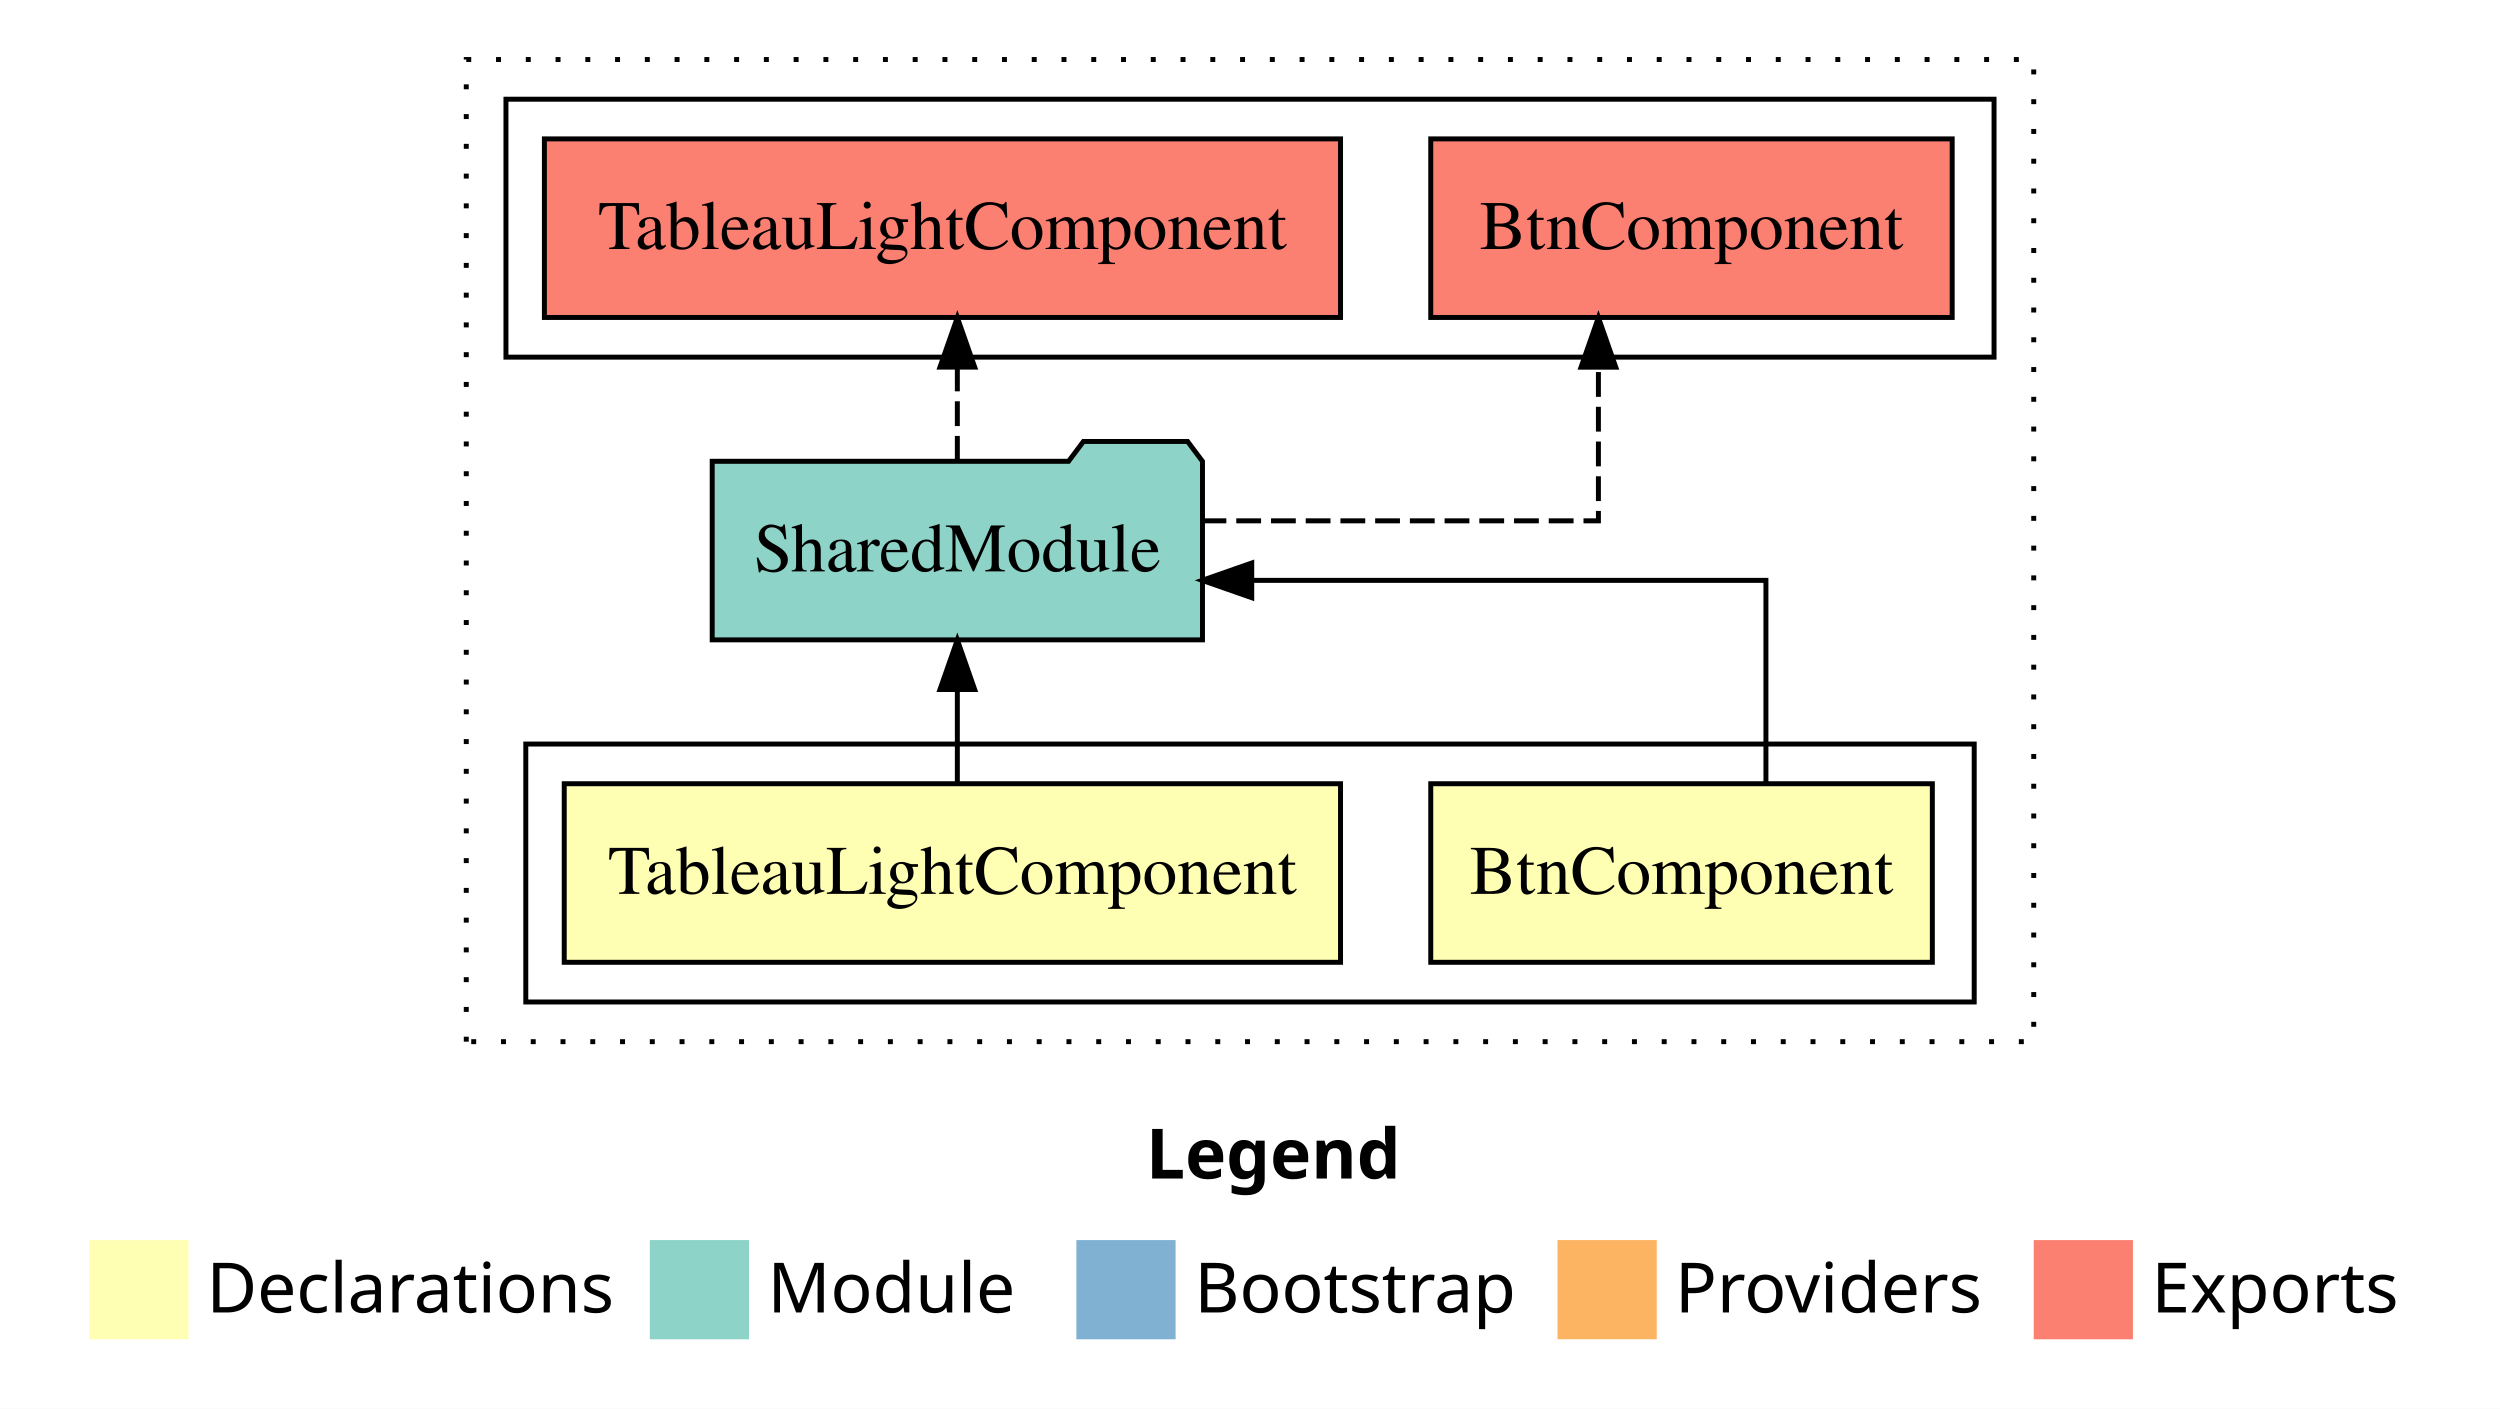
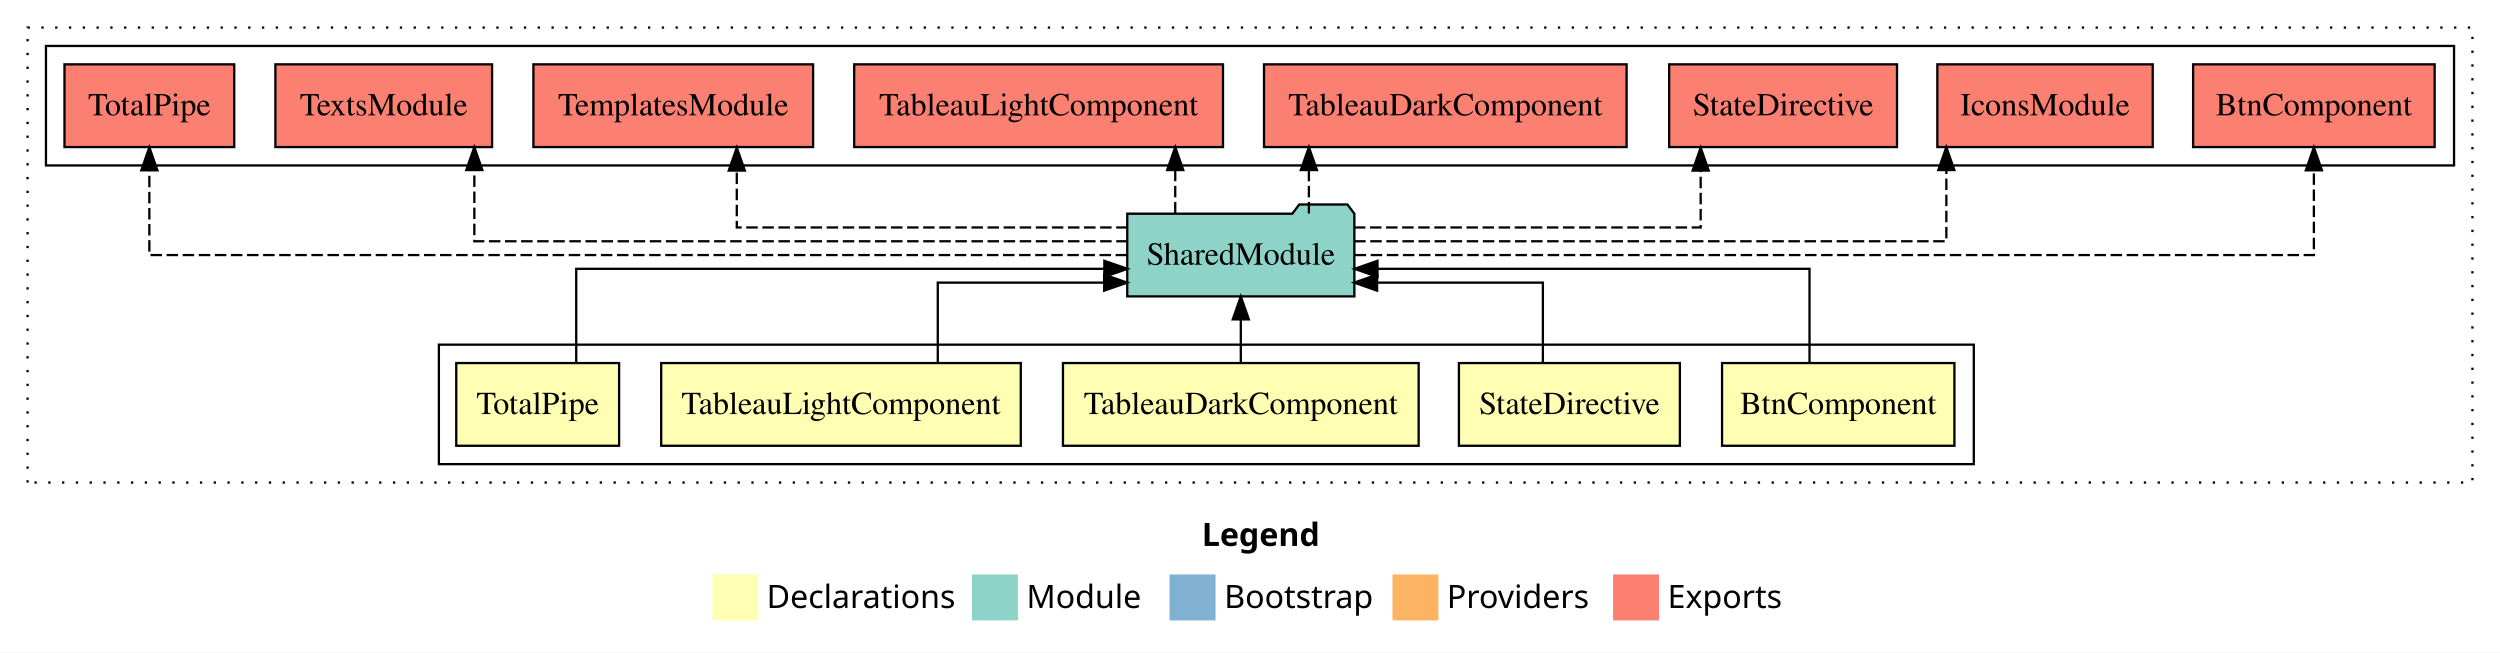
- <svg xmlns="http://www.w3.org/2000/svg" width="504pt" height="284pt" viewBox="0.00 0.00 504.00 284.00">
+ <svg xmlns="http://www.w3.org/2000/svg" width="1088pt" height="284pt" viewBox="0.00 0.00 1088.00 284.00">
  <g id="graph0" class="graph" transform="scale(1 1) rotate(0) translate(4 280)">
-     <polygon fill="white" stroke="transparent" points="-4,4 -4,-280 500,-280 500,4 -4,4" />
-     <text text-anchor="start" x="227.01" y="-42.4" font-family="sans-serif" font-weight="bold" font-size="14.00">Legend</text>
-     <polygon fill="#ffffb3" stroke="transparent" points="14,-10 14,-30 34,-30 34,-10 14,-10" />
-     <text text-anchor="start" x="37.63" y="-15.4" font-family="sans-serif" font-size="14.00">  Declarations</text>
-     <polygon fill="#8dd3c7" stroke="transparent" points="127,-10 127,-30 147,-30 147,-10 127,-10" />
-     <text text-anchor="start" x="150.73" y="-15.4" font-family="sans-serif" font-size="14.00">  Module</text>
-     <polygon fill="#80b1d3" stroke="transparent" points="213,-10 213,-30 233,-30 233,-10 213,-10" />
-     <text text-anchor="start" x="236.78" y="-15.4" font-family="sans-serif" font-size="14.00">  Bootstrap</text>
-     <polygon fill="#fdb462" stroke="transparent" points="310,-10 310,-30 330,-30 330,-10 310,-10" />
-     <text text-anchor="start" x="333.67" y="-15.4" font-family="sans-serif" font-size="14.00">  Providers</text>
-     <polygon fill="#fb8072" stroke="transparent" points="406,-10 406,-30 426,-30 426,-10 406,-10" />
-     <text text-anchor="start" x="429.73" y="-15.4" font-family="sans-serif" font-size="14.00">  Exports</text>
+     <polygon fill="white" stroke="transparent" points="-4,4 -4,-280 1084,-280 1084,4 -4,4" />
+     <text text-anchor="start" x="519.01" y="-42.4" font-family="sans-serif" font-weight="bold" font-size="14.00">Legend</text>
+     <polygon fill="#ffffb3" stroke="transparent" points="306,-10 306,-30 326,-30 326,-10 306,-10" />
+     <text text-anchor="start" x="329.63" y="-15.4" font-family="sans-serif" font-size="14.00">  Declarations</text>
+     <polygon fill="#8dd3c7" stroke="transparent" points="419,-10 419,-30 439,-30 439,-10 419,-10" />
+     <text text-anchor="start" x="442.73" y="-15.4" font-family="sans-serif" font-size="14.00">  Module</text>
+     <polygon fill="#80b1d3" stroke="transparent" points="505,-10 505,-30 525,-30 525,-10 505,-10" />
+     <text text-anchor="start" x="528.78" y="-15.4" font-family="sans-serif" font-size="14.00">  Bootstrap</text>
+     <polygon fill="#fdb462" stroke="transparent" points="602,-10 602,-30 622,-30 622,-10 602,-10" />
+     <text text-anchor="start" x="625.67" y="-15.4" font-family="sans-serif" font-size="14.00">  Providers</text>
+     <polygon fill="#fb8072" stroke="transparent" points="698,-10 698,-30 718,-30 718,-10 698,-10" />
+     <text text-anchor="start" x="721.73" y="-15.4" font-family="sans-serif" font-size="14.00">  Exports</text>
    <g id="clust1" class="cluster">
-       <polygon fill="none" stroke="black" stroke-dasharray="1,5" points="90,-70 90,-268 406,-268 406,-70 90,-70" />
-     </g>
-     <g id="clust6" class="cluster">
-       <polygon fill="none" stroke="black" points="98,-208 98,-260 398,-260 398,-208 98,-208" />
+       <polygon fill="none" stroke="black" stroke-dasharray="1,5" points="8,-70 8,-268 1072,-268 1072,-70 8,-70" />
    </g>
    <g id="clust2" class="cluster">
-       <polygon fill="none" stroke="black" points="102,-78 102,-130 394,-130 394,-78 102,-78" />
+       <polygon fill="none" stroke="black" points="187,-78 187,-130 855,-130 855,-78 187,-78" />
+     </g>
+     <g id="clust9" class="cluster">
+       <polygon fill="none" stroke="black" points="16,-208 16,-260 1064,-260 1064,-208 16,-208" />
    </g>
    <g id="node1" class="node">
-       <polygon fill="#ffffb3" stroke="black" points="385.56,-122 284.44,-122 284.44,-86 385.56,-86 385.56,-122" />
-       <text text-anchor="middle" x="335" y="-99.8" font-family="Times,serif" font-size="14.00">BtnComponent</text>
+       <polygon fill="#ffffb3" stroke="black" points="846.56,-122 745.44,-122 745.44,-86 846.56,-86 846.56,-122" />
+       <text text-anchor="middle" x="796" y="-99.8" font-family="Times,serif" font-size="14.00">BtnComponent</text>
+     </g>
+     <g id="node6" class="node">
+       <polygon fill="#8dd3c7" stroke="black" points="585.42,-187 582.42,-191 561.42,-191 558.42,-187 486.58,-187 486.58,-151 585.42,-151 585.42,-187" />
+       <text text-anchor="middle" x="536" y="-164.8" font-family="Times,serif" font-size="14.00">SharedModule</text>
+     </g>
+     <g id="edge1" class="edge">
+       <path fill="none" stroke="black" d="M783.5,-122.02C783.5,-139.37 783.5,-163 783.5,-163 783.5,-163 595.49,-163 595.49,-163" />
+       <polygon fill="black" stroke="black" points="595.49,-159.5 585.49,-163 595.49,-166.5 595.49,-159.5" />
+     </g>
+     <g id="node2" class="node">
+       <polygon fill="#ffffb3" stroke="black" points="727.08,-122 630.92,-122 630.92,-86 727.08,-86 727.08,-122" />
+       <text text-anchor="middle" x="679" y="-99.8" font-family="Times,serif" font-size="14.00">StateDirective</text>
+     </g>
+     <g id="edge2" class="edge">
+       <path fill="none" stroke="black" d="M667.46,-122.24C667.46,-137.57 667.46,-157 667.46,-157 667.46,-157 595.32,-157 595.32,-157" />
+       <polygon fill="black" stroke="black" points="595.32,-153.5 585.32,-157 595.32,-160.5 595.32,-153.5" />
    </g>
    <g id="node3" class="node">
-       <polygon fill="#8dd3c7" stroke="black" points="238.42,-187 235.42,-191 214.42,-191 211.42,-187 139.58,-187 139.58,-151 238.42,-151 238.42,-187" />
-       <text text-anchor="middle" x="189" y="-164.8" font-family="Times,serif" font-size="14.00">SharedModule</text>
+       <polygon fill="#ffffb3" stroke="black" points="613.4,-122 458.6,-122 458.6,-86 613.4,-86 613.4,-122" />
+       <text text-anchor="middle" x="536" y="-99.8" font-family="Times,serif" font-size="14.00">TableauDarkComponent</text>
    </g>
-     <g id="edge1" class="edge">
-       <path fill="none" stroke="black" d="M352.01,-122.02C352.01,-139.37 352.01,-163 352.01,-163 352.01,-163 248.35,-163 248.35,-163" />
-       <polygon fill="black" stroke="black" points="248.35,-159.5 238.35,-163 248.35,-166.5 248.35,-159.5" />
-     </g>
-     <g id="node2" class="node">
-       <polygon fill="#ffffb3" stroke="black" points="266.25,-122 109.75,-122 109.75,-86 266.25,-86 266.25,-122" />
-       <text text-anchor="middle" x="188" y="-99.8" font-family="Times,serif" font-size="14.00">TableauLightComponent</text>
-     </g>
-     <g id="edge2" class="edge">
-       <path fill="none" stroke="black" d="M189,-122.11C189,-122.11 189,-140.99 189,-140.99" />
-       <polygon fill="black" stroke="black" points="185.5,-140.99 189,-150.99 192.5,-140.99 185.5,-140.99" />
+     <g id="edge3" class="edge">
+       <path fill="none" stroke="black" d="M536,-122.11C536,-122.11 536,-140.99 536,-140.99" />
+       <polygon fill="black" stroke="black" points="532.5,-140.99 536,-150.99 539.5,-140.99 532.5,-140.99" />
    </g>
    <g id="node4" class="node">
-       <polygon fill="#fb8072" stroke="black" points="389.56,-252 284.44,-252 284.44,-216 389.56,-216 389.56,-252" />
-       <text text-anchor="middle" x="337" y="-229.8" font-family="Times,serif" font-size="14.00">BtnComponent </text>
+       <polygon fill="#ffffb3" stroke="black" points="440.25,-122 283.75,-122 283.75,-86 440.25,-86 440.25,-122" />
+       <text text-anchor="middle" x="362" y="-99.8" font-family="Times,serif" font-size="14.00">TableauLightComponent</text>
    </g>
-     <g id="edge3" class="edge">
-       <path fill="none" stroke="black" stroke-dasharray="5,2" d="M238.23,-175C274.75,-175 318.24,-175 318.24,-175 318.24,-175 318.24,-205.98 318.24,-205.98" />
-       <polygon fill="black" stroke="black" points="314.74,-205.98 318.24,-215.98 321.74,-205.98 314.74,-205.98" />
+     <g id="edge4" class="edge">
+       <path fill="none" stroke="black" d="M404.12,-122.24C404.12,-137.57 404.12,-157 404.12,-157 404.12,-157 476.52,-157 476.52,-157" />
+       <polygon fill="black" stroke="black" points="476.52,-160.5 486.52,-157 476.52,-153.5 476.52,-160.5" />
    </g>
    <g id="node5" class="node">
-       <polygon fill="#fb8072" stroke="black" points="266.25,-252 105.75,-252 105.75,-216 266.25,-216 266.25,-252" />
-       <text text-anchor="middle" x="186" y="-229.8" font-family="Times,serif" font-size="14.00">TableauLightComponent </text>
+       <polygon fill="#ffffb3" stroke="black" points="265.44,-122 194.56,-122 194.56,-86 265.44,-86 265.44,-122" />
+       <text text-anchor="middle" x="230" y="-99.8" font-family="Times,serif" font-size="14.00">TotalPipe</text>
    </g>
-     <g id="edge4" class="edge">
-       <path fill="none" stroke="black" stroke-dasharray="5,2" d="M189,-187.11C189,-187.11 189,-205.99 189,-205.99" />
-       <polygon fill="black" stroke="black" points="185.5,-205.99 189,-215.99 192.5,-205.99 185.5,-205.99" />
+     <g id="edge5" class="edge">
+       <path fill="none" stroke="black" d="M246.77,-122.02C246.77,-139.37 246.77,-163 246.77,-163 246.77,-163 476.61,-163 476.61,-163" />
+       <polygon fill="black" stroke="black" points="476.61,-166.5 486.61,-163 476.61,-159.5 476.61,-166.5" />
+     </g>
+     <g id="node7" class="node">
+       <polygon fill="#fb8072" stroke="black" points="1055.56,-252 950.44,-252 950.44,-216 1055.56,-216 1055.56,-252" />
+       <text text-anchor="middle" x="1003" y="-229.8" font-family="Times,serif" font-size="14.00">BtnComponent </text>
+     </g>
+     <g id="edge6" class="edge">
+       <path fill="none" stroke="black" stroke-dasharray="5,2" d="M585.54,-169C705.72,-169 1003,-169 1003,-169 1003,-169 1003,-205.89 1003,-205.89" />
+       <polygon fill="black" stroke="black" points="999.5,-205.89 1003,-215.89 1006.5,-205.89 999.5,-205.89" />
+     </g>
+     <g id="node8" class="node">
+       <polygon fill="#fb8072" stroke="black" points="932.87,-252 839.13,-252 839.13,-216 932.87,-216 932.87,-252" />
+       <text text-anchor="middle" x="886" y="-229.8" font-family="Times,serif" font-size="14.00">IconsModule </text>
+     </g>
+     <g id="edge7" class="edge">
+       <path fill="none" stroke="black" stroke-dasharray="5,2" d="M585.33,-175C672.13,-175 843.05,-175 843.05,-175 843.05,-175 843.05,-205.98 843.05,-205.98" />
+       <polygon fill="black" stroke="black" points="839.55,-205.98 843.05,-215.98 846.55,-205.98 839.55,-205.98" />
+     </g>
+     <g id="node9" class="node">
+       <polygon fill="#fb8072" stroke="black" points="821.58,-252 722.42,-252 722.42,-216 821.58,-216 821.58,-252" />
+       <text text-anchor="middle" x="772" y="-229.8" font-family="Times,serif" font-size="14.00">StateDirective </text>
+     </g>
+     <g id="edge8" class="edge">
+       <path fill="none" stroke="black" stroke-dasharray="5,2" d="M585.21,-181C644.47,-181 736.13,-181 736.13,-181 736.13,-181 736.13,-205.76 736.13,-205.76" />
+       <polygon fill="black" stroke="black" points="732.63,-205.76 736.13,-215.76 739.63,-205.76 732.63,-205.76" />
+     </g>
+     <g id="node10" class="node">
+       <polygon fill="#fb8072" stroke="black" points="703.9,-252 546.1,-252 546.1,-216 703.9,-216 703.9,-252" />
+       <text text-anchor="middle" x="625" y="-229.8" font-family="Times,serif" font-size="14.00">TableauDarkComponent </text>
+     </g>
+     <g id="edge9" class="edge">
+       <path fill="none" stroke="black" stroke-dasharray="5,2" d="M565.63,-187.11C565.63,-187.11 565.63,-205.99 565.63,-205.99" />
+       <polygon fill="black" stroke="black" points="562.13,-205.99 565.63,-215.99 569.13,-205.99 562.13,-205.99" />
+     </g>
+     <g id="node11" class="node">
+       <polygon fill="#fb8072" stroke="black" points="528.25,-252 367.75,-252 367.75,-216 528.25,-216 528.25,-252" />
+       <text text-anchor="middle" x="448" y="-229.8" font-family="Times,serif" font-size="14.00">TableauLightComponent </text>
+     </g>
+     <g id="edge10" class="edge">
+       <path fill="none" stroke="black" stroke-dasharray="5,2" d="M507.46,-187.11C507.46,-187.11 507.46,-205.99 507.46,-205.99" />
+       <polygon fill="black" stroke="black" points="503.96,-205.99 507.46,-215.99 510.96,-205.99 503.96,-205.99" />
+     </g>
+     <g id="node12" class="node">
+       <polygon fill="#fb8072" stroke="black" points="349.86,-252 228.14,-252 228.14,-216 349.86,-216 349.86,-252" />
+       <text text-anchor="middle" x="289" y="-229.8" font-family="Times,serif" font-size="14.00">TemplatesModule </text>
+     </g>
+     <g id="edge11" class="edge">
+       <path fill="none" stroke="black" stroke-dasharray="5,2" d="M486.77,-181C422.1,-181 316.65,-181 316.65,-181 316.65,-181 316.65,-205.76 316.65,-205.76" />
+       <polygon fill="black" stroke="black" points="313.15,-205.76 316.65,-215.76 320.15,-205.76 313.15,-205.76" />
+     </g>
+     <g id="node13" class="node">
+       <polygon fill="#fb8072" stroke="black" points="210.15,-252 115.85,-252 115.85,-216 210.15,-216 210.15,-252" />
+       <text text-anchor="middle" x="163" y="-229.8" font-family="Times,serif" font-size="14.00">TextsModule </text>
+     </g>
+     <g id="edge12" class="edge">
+       <path fill="none" stroke="black" stroke-dasharray="5,2" d="M486.78,-175C393.99,-175 202.43,-175 202.43,-175 202.43,-175 202.43,-205.98 202.43,-205.98" />
+       <polygon fill="black" stroke="black" points="198.93,-205.98 202.43,-215.98 205.93,-205.98 198.93,-205.98" />
+     </g>
+     <g id="node14" class="node">
+       <polygon fill="#fb8072" stroke="black" points="97.94,-252 24.06,-252 24.06,-216 97.94,-216 97.94,-252" />
+       <text text-anchor="middle" x="61" y="-229.8" font-family="Times,serif" font-size="14.00">TotalPipe </text>
+     </g>
+     <g id="edge13" class="edge">
+       <path fill="none" stroke="black" stroke-dasharray="5,2" d="M486.51,-169C364.85,-169 61,-169 61,-169 61,-169 61,-205.89 61,-205.89" />
+       <polygon fill="black" stroke="black" points="57.5,-205.89 61,-215.89 64.5,-205.89 57.5,-205.89" />
    </g>
  </g>
</svg>
